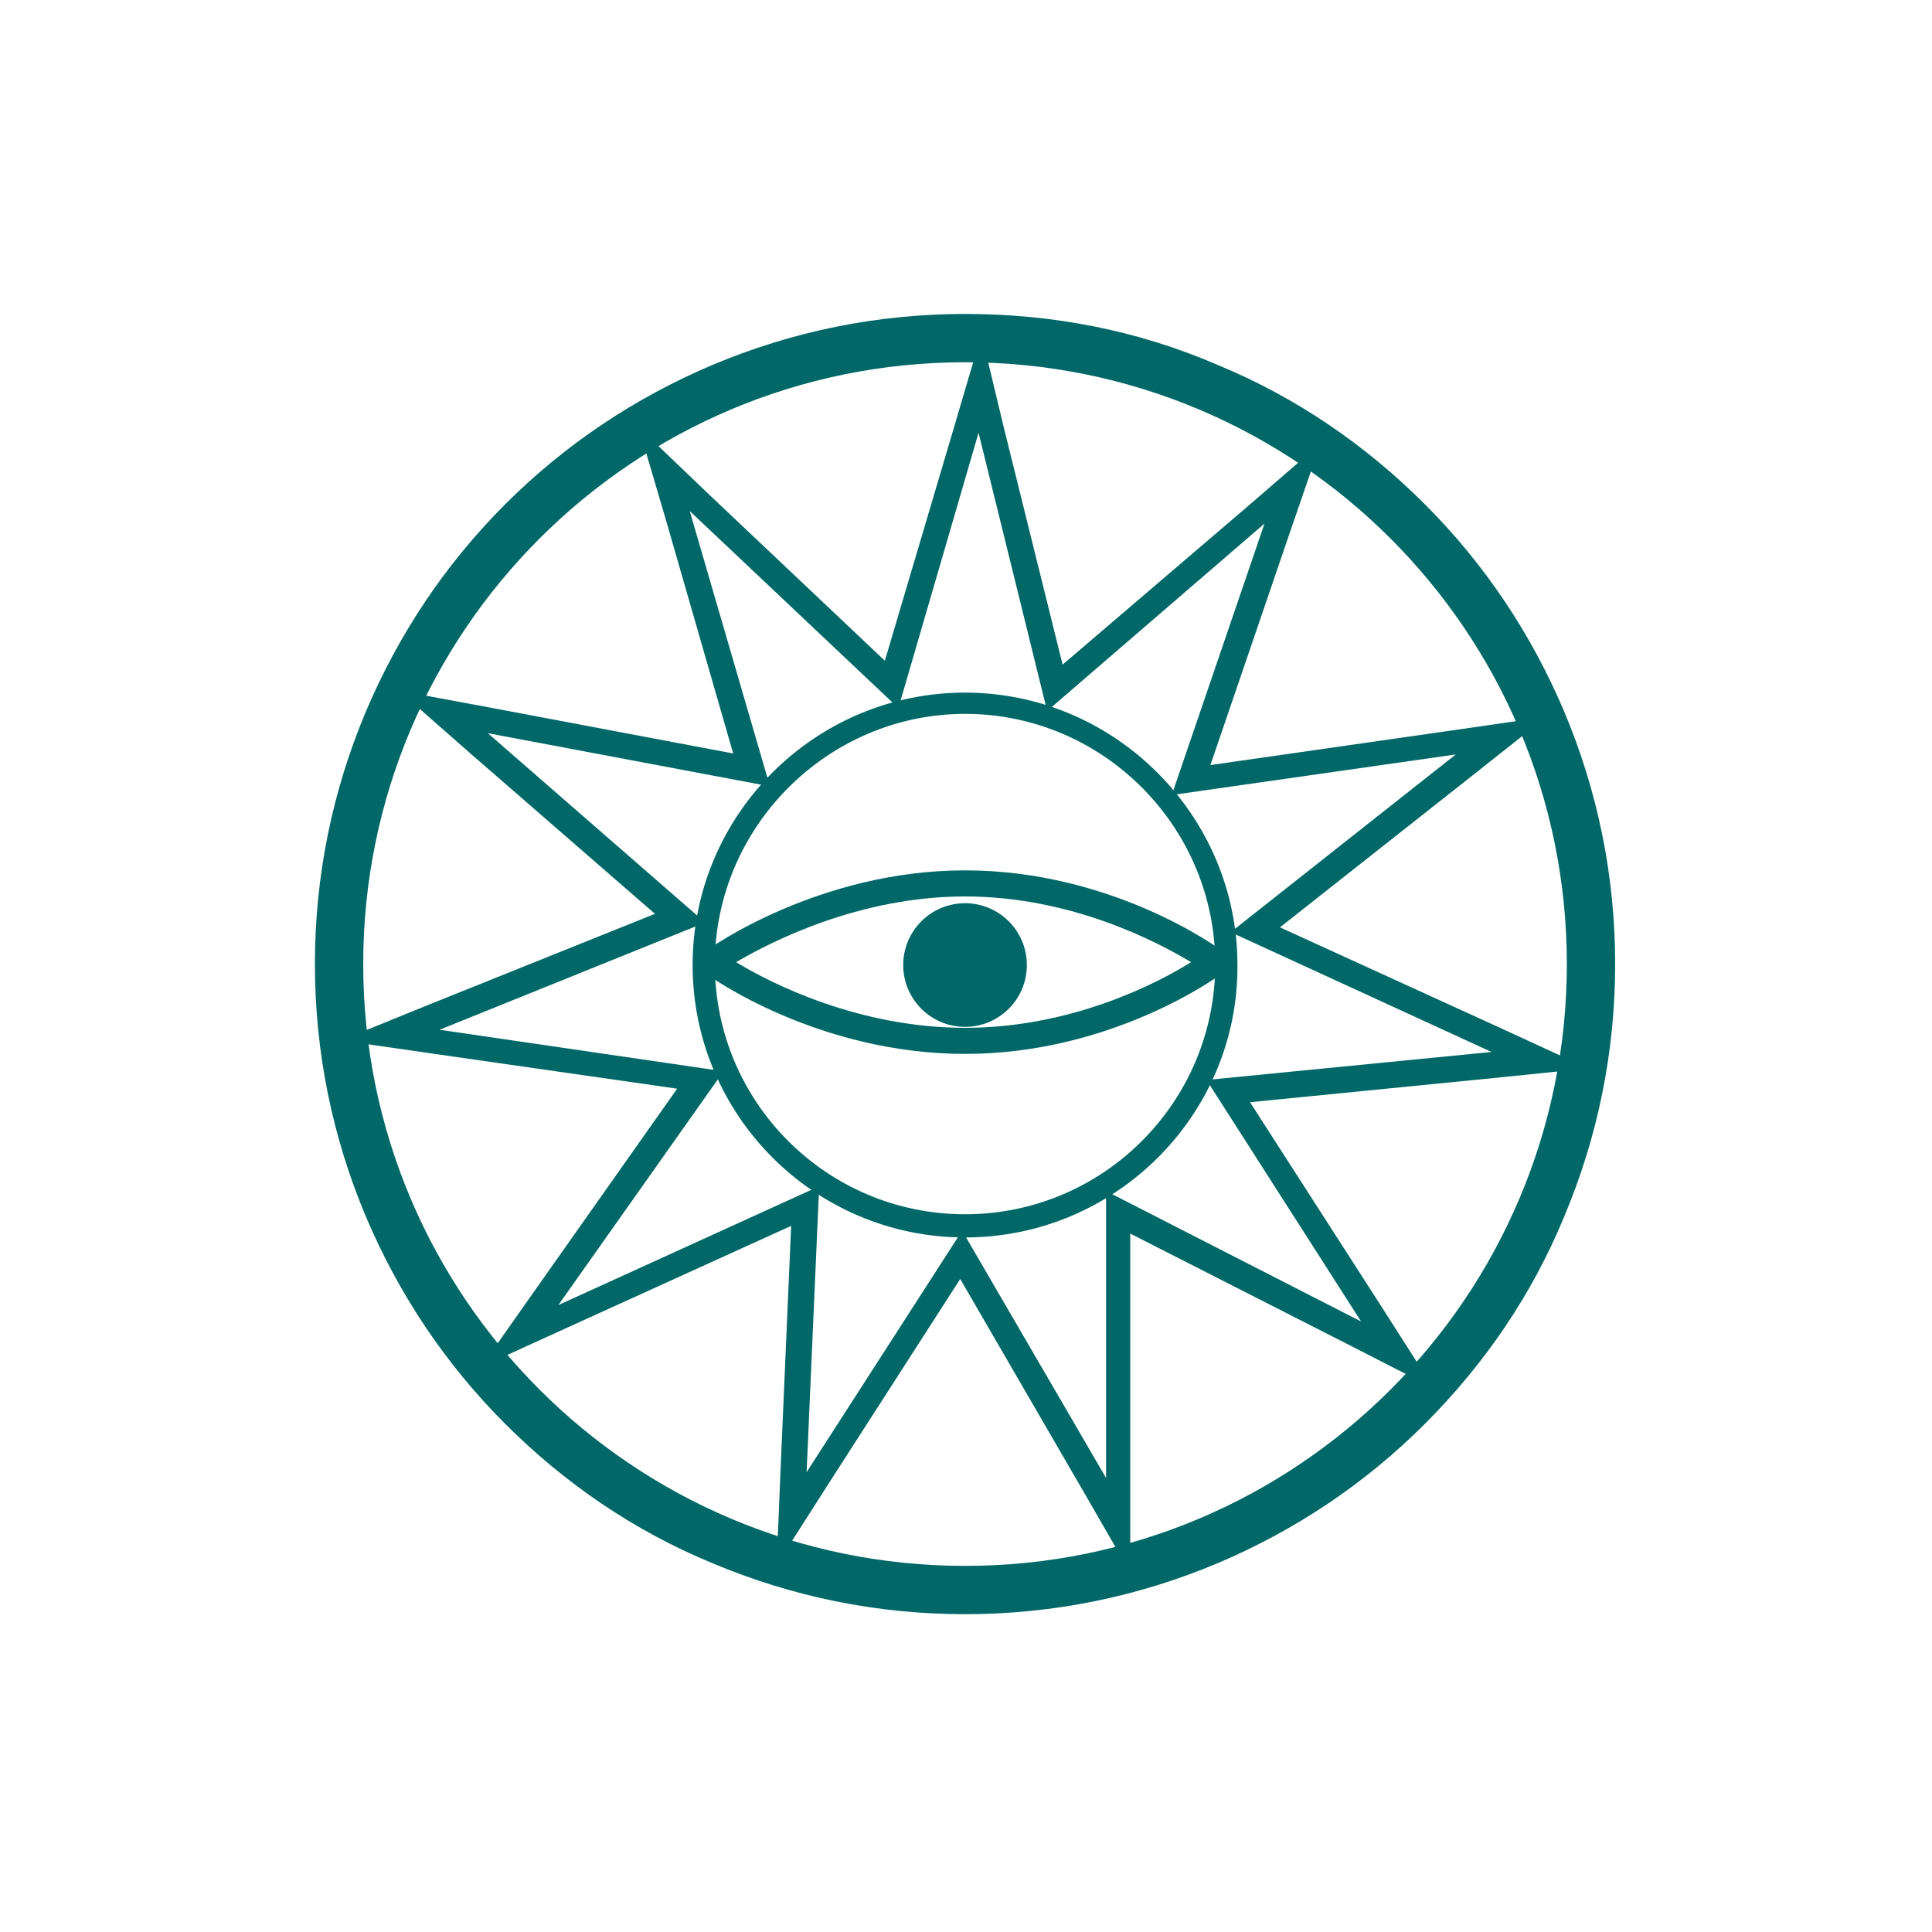
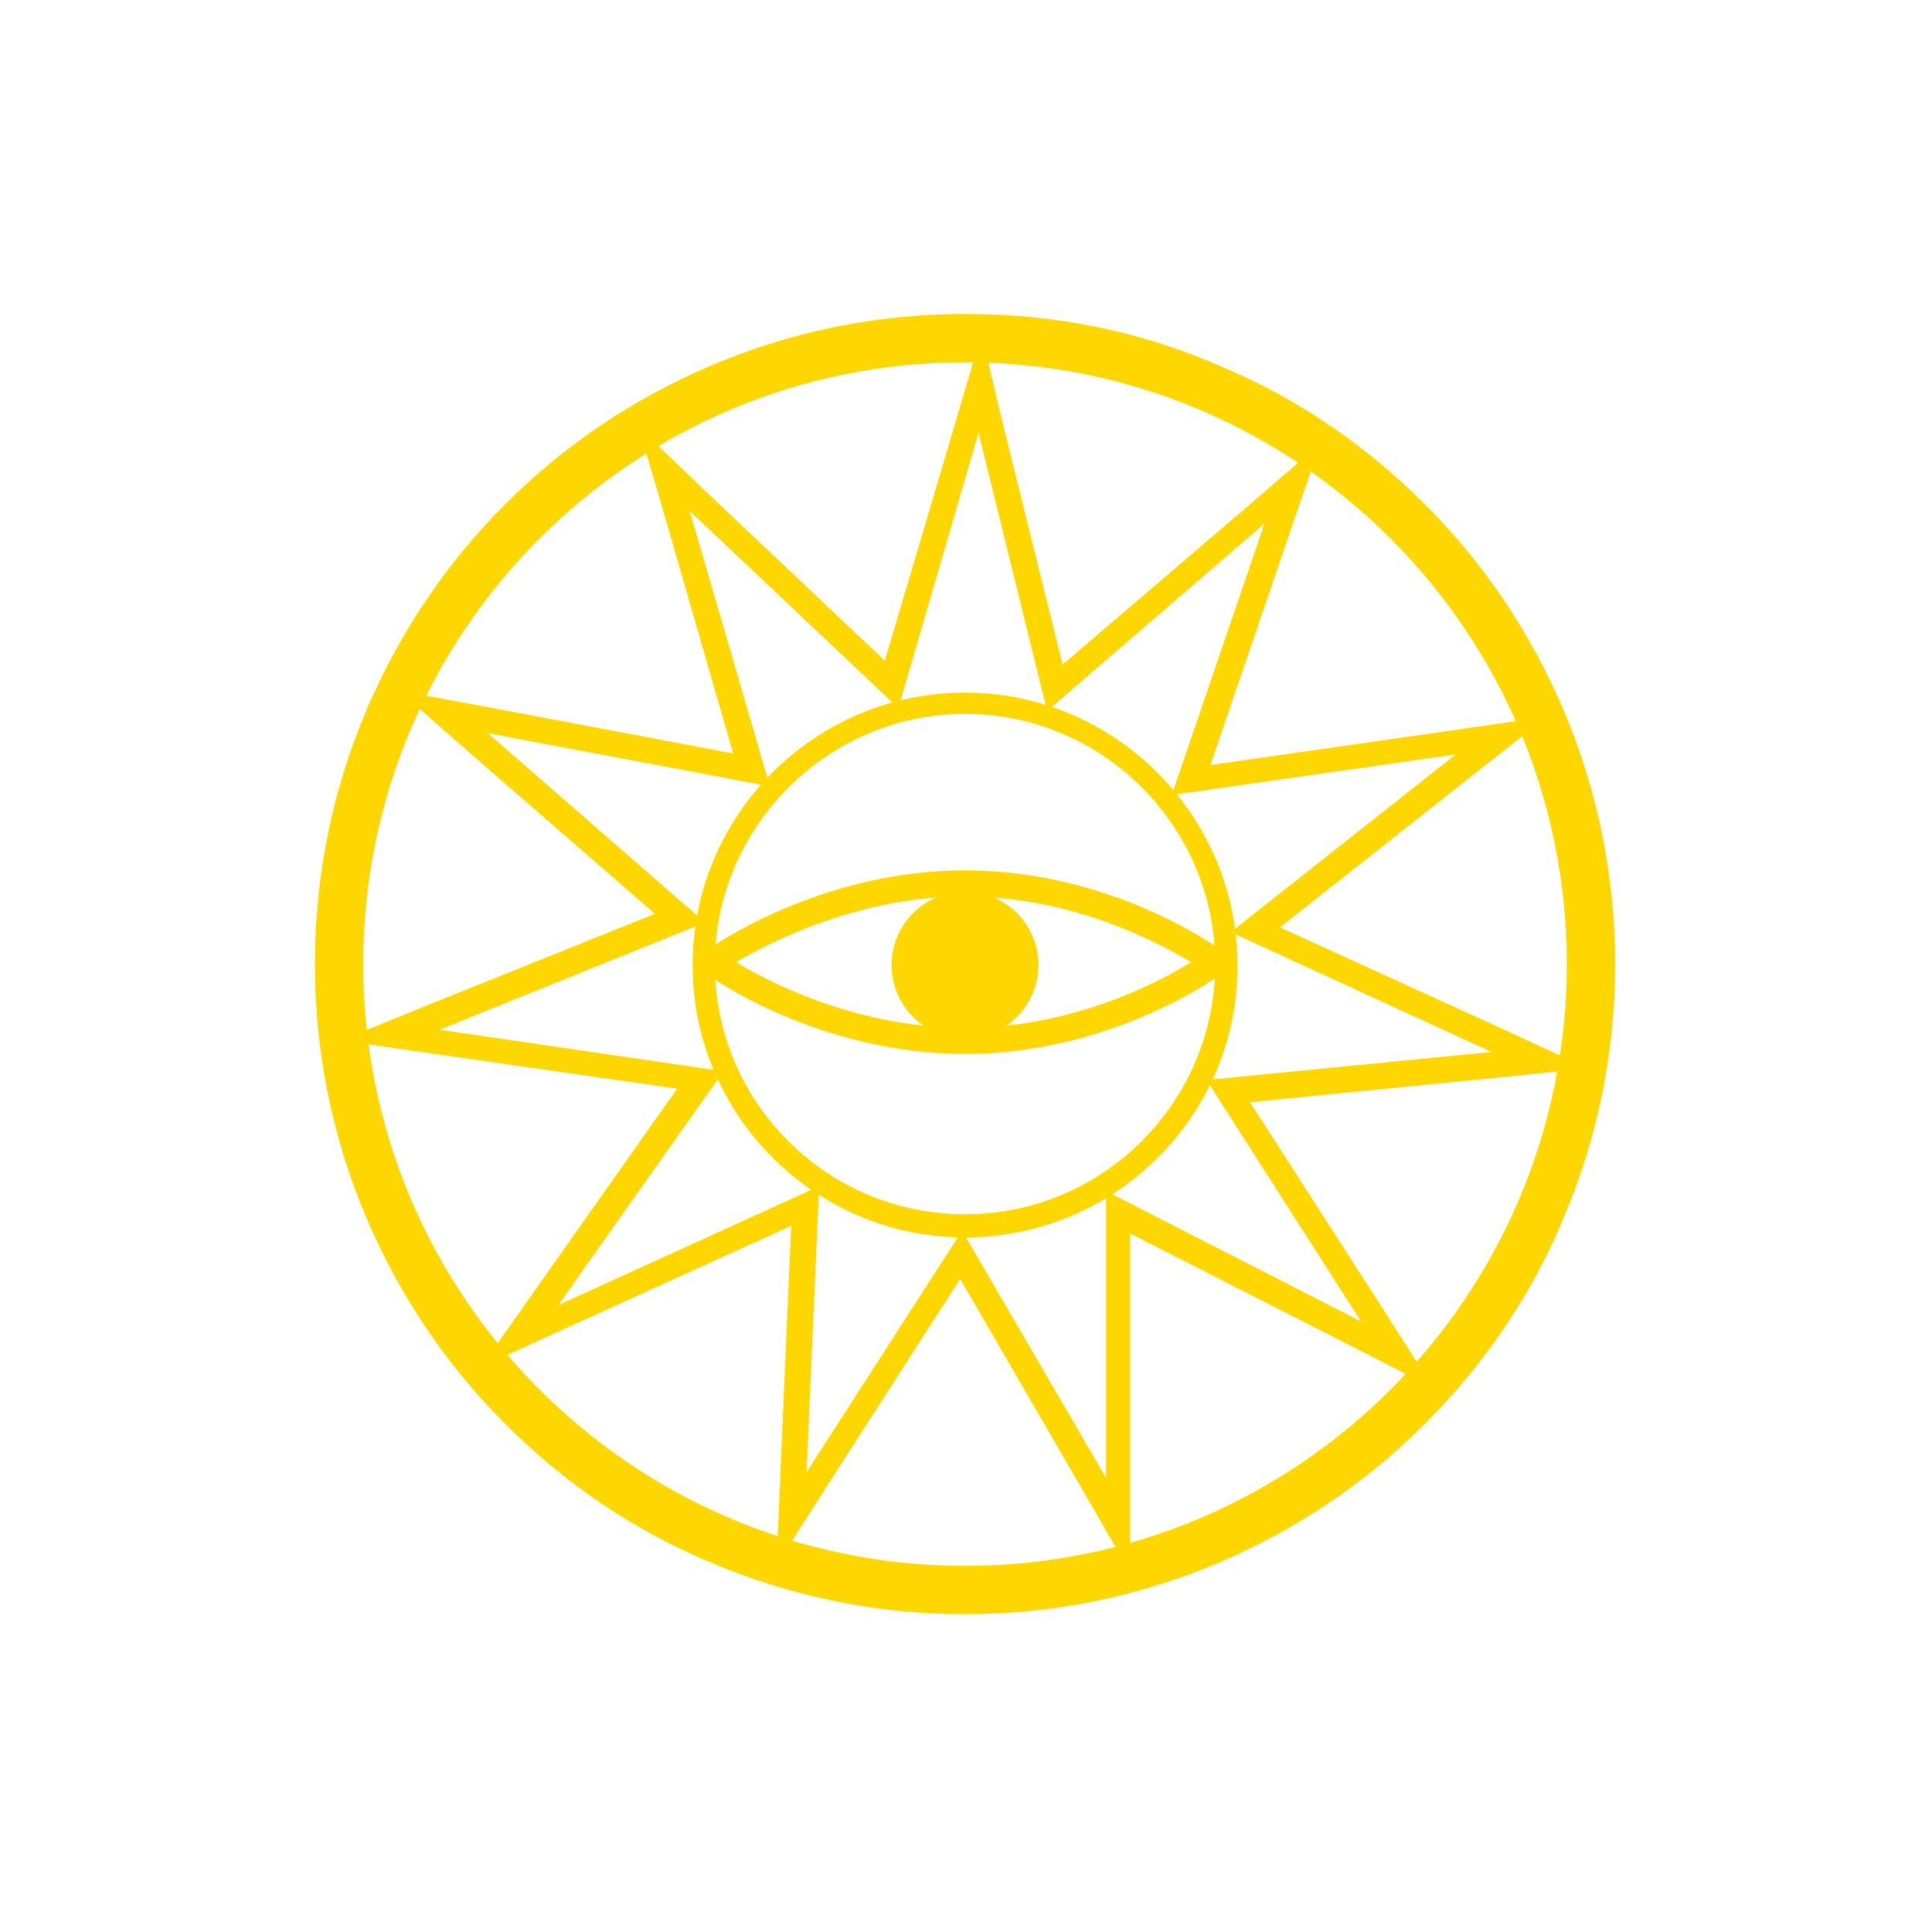
<svg xmlns="http://www.w3.org/2000/svg" version="1.1" id="Calque_1" x="0px" y="0px" viewBox="0 0 200 200" style="enable-background:new 0 0 200 200;" xml:space="preserve">
  <style type="text/css">
- 	.st0{fill:#016767;}
+ 	.st0{fill:#FFD700;}
</style>
  <g>
-     <path class="st0" d="M101.3,44.8l7.1,28.8l22.5-19.4l-9.6,28.1l29.4-4.2l-23.3,18.4l27,12.4l-29.5,2.9l16,25l-26.4-13.5l0,29.7   l-14.9-25.6l-16.1,25l1.3-29.6l-27,12.3l17.1-24.2l-29.4-4.3l27.5-11.1L50.5,75.9l29.2,5.5l-8.3-28.5l21.6,20.4L101.3,44.8    M101.6,34.6l-2.8,9.5l-7.2,24.3L73.2,51l-7.1-6.8l2.8,9.5L75.9,78L51,73.3l-9.7-1.8l7.4,6.5l19.1,16.6L44.4,104l-9.1,3.7l9.7,1.4   l25.1,3.6l-14.6,20.7l-5.7,8.1l9-4.1l23.1-10.5l-1.1,25.3l-0.4,9.8l5.3-8.3l13.7-21.3l12.7,21.9l4.9,8.5v-9.8l0-25.3l22.6,11.5   l8.8,4.5l-5.3-8.3l-13.7-21.3l25.2-2.5l9.8-1l-8.9-4.1l-23-10.5l19.9-15.7l7.7-6.1l-9.7,1.4l-25.1,3.6l8.2-24l3.2-9.3l-7.4,6.4   L110,68.8l-6.1-24.6L101.6,34.6L101.6,34.6z" />
+     <path class="st0" d="M101.3,44.8l7.1,28.8l22.5-19.4l-9.6,28.1l29.4-4.2l-23.3,18.4l27,12.4l-29.5,2.9l16,25l-26.4-13.5V153   l-14.9-25.6l-16.1,25l1.3-29.6l-27,12.3l17.1-24.2l-29.4-4.3L73,95.5L50.5,75.9l29.2,5.5l-8.3-28.5L93,73.3L101.3,44.8 M101.6,34.6   l-2.8,9.5l-7.2,24.3L73.2,51l-7.1-6.8l2.8,9.5l7,24.3L51,73.3l-9.7-1.8l7.4,6.5l19.1,16.6L44.4,104l-9.1,3.7l9.7,1.4l25.1,3.6   l-14.6,20.7l-5.7,8.1l9-4.1l23.1-10.5l-1.1,25.3l-0.4,9.8l5.3-8.3l13.7-21.3l12.7,21.9l4.9,8.5V153v-25.3l22.6,11.5l8.8,4.5   l-5.3-8.3l-13.7-21.3l25.2-2.5l9.8-1l-8.9-4.1l-23-10.5l19.9-15.7l7.7-6.1l-9.7,1.4l-25.1,3.6l8.2-24l3.2-9.3l-7.4,6.4L110,68.8   l-6.1-24.6L101.6,34.6L101.6,34.6z" />
  </g>
-   <path class="st0" d="M99.9,37.5c34.4,0,62.3,27.9,62.3,62.3s-27.9,62.3-62.3,62.3s-62.3-27.9-62.3-62.3S65.5,37.5,99.9,37.5   M99.9,32.5c-9.1,0-17.9,1.8-26.2,5.3c-8,3.4-15.2,8.2-21.4,14.4c-6.2,6.2-11,13.4-14.4,21.4c-3.5,8.3-5.3,17.1-5.3,26.2  s1.8,17.9,5.3,26.2c3.4,8,8.2,15.2,14.4,21.4c6.2,6.2,13.4,11.1,21.4,14.4c8.3,3.5,17.1,5.3,26.2,5.3s17.9-1.8,26.2-5.3  c8-3.4,15.2-8.2,21.4-14.4c6.2-6.2,11.1-13.4,14.4-21.4c3.5-8.3,5.3-17.1,5.3-26.2s-1.8-17.9-5.3-26.2c-3.4-8-8.2-15.2-14.4-21.4  c-6.2-6.2-13.4-11.1-21.4-14.4C117.8,34.2,109,32.5,99.9,32.5L99.9,32.5z" />
+   <path class="st0" d="M99.9,37.5c34.4,0,62.3,27.9,62.3,62.3s-27.9,62.3-62.3,62.3s-62.3-27.9-62.3-62.3S65.5,37.5,99.9,37.5   M99.9,32.5c-9.1,0-17.9,1.8-26.2,5.3c-8,3.4-15.2,8.2-21.4,14.4s-11,13.4-14.4,21.4c-3.5,8.3-5.3,17.1-5.3,26.2s1.8,17.9,5.3,26.2  c3.4,8,8.2,15.2,14.4,21.4s13.4,11.1,21.4,14.4c8.3,3.5,17.1,5.3,26.2,5.3s17.9-1.8,26.2-5.3c8-3.4,15.2-8.2,21.4-14.4  s11.1-13.4,14.4-21.4c3.5-8.3,5.3-17.1,5.3-26.2s-1.8-17.9-5.3-26.2c-3.4-8-8.2-15.2-14.4-21.4s-13.4-11.1-21.4-14.4  C117.8,34.2,109,32.5,99.9,32.5L99.9,32.5z" />
  <path class="st0" d="M99.9,128.1c-15.6,0-28.2-12.7-28.2-28.2c0-15.6,12.7-28.2,28.2-28.2s28.2,12.7,28.2,28.2  C128.2,115.4,115.5,128.1,99.9,128.1z M99.9,73.9C85.7,73.9,74,85.6,74,99.8c0,14.3,11.6,25.9,25.9,25.9s25.9-11.6,25.9-25.9  C125.8,85.6,114.2,73.9,99.9,73.9z" />
-   <path class="st0" d="M99.9,109.1c-15.2,0-26.5-8-26.9-8.4c-0.4-0.2-0.6-0.7-0.6-1.1s0.2-0.8,0.6-1.1c0.5-0.4,11.8-8.4,26.9-8.4  c15.2,0,26.2,8,26.7,8.4c0.3,0.2,0.5,0.7,0.5,1.1s-0.2,0.8-0.5,1.1C126.1,101.1,115.1,109.1,99.9,109.1z M76.2,99.6  c3.6,2.2,12.7,6.8,23.7,6.8c11,0,19.9-4.6,23.4-6.8c-3.5-2.1-12.4-6.8-23.4-6.8C88.9,92.8,79.8,97.5,76.2,99.6z" />
-   <circle class="st0" cx="99.9" cy="99.9" r="6.4" />
+   <path class="st0" d="M99.9,109.1c-15.2,0-26.5-8-26.9-8.4c-0.4-0.2-0.6-0.7-0.6-1.1s0.2-0.8,0.6-1.1c0.5-0.4,11.8-8.4,26.9-8.4  c15.2,0,26.2,8,26.7,8.4c0.3,0.2,0.5,0.7,0.5,1.1s-0.2,0.8-0.5,1.1C126.1,101.1,115.1,109.1,99.9,109.1z M76.2,99.6  c3.6,2.2,12.7,6.8,23.7,6.8s19.9-4.6,23.4-6.8c-3.5-2.1-12.4-6.8-23.4-6.8C88.9,92.8,79.8,97.5,76.2,99.6z" />
+   <circle class="st0" cx="99.9" cy="99.9" r="7.6" />
</svg>
